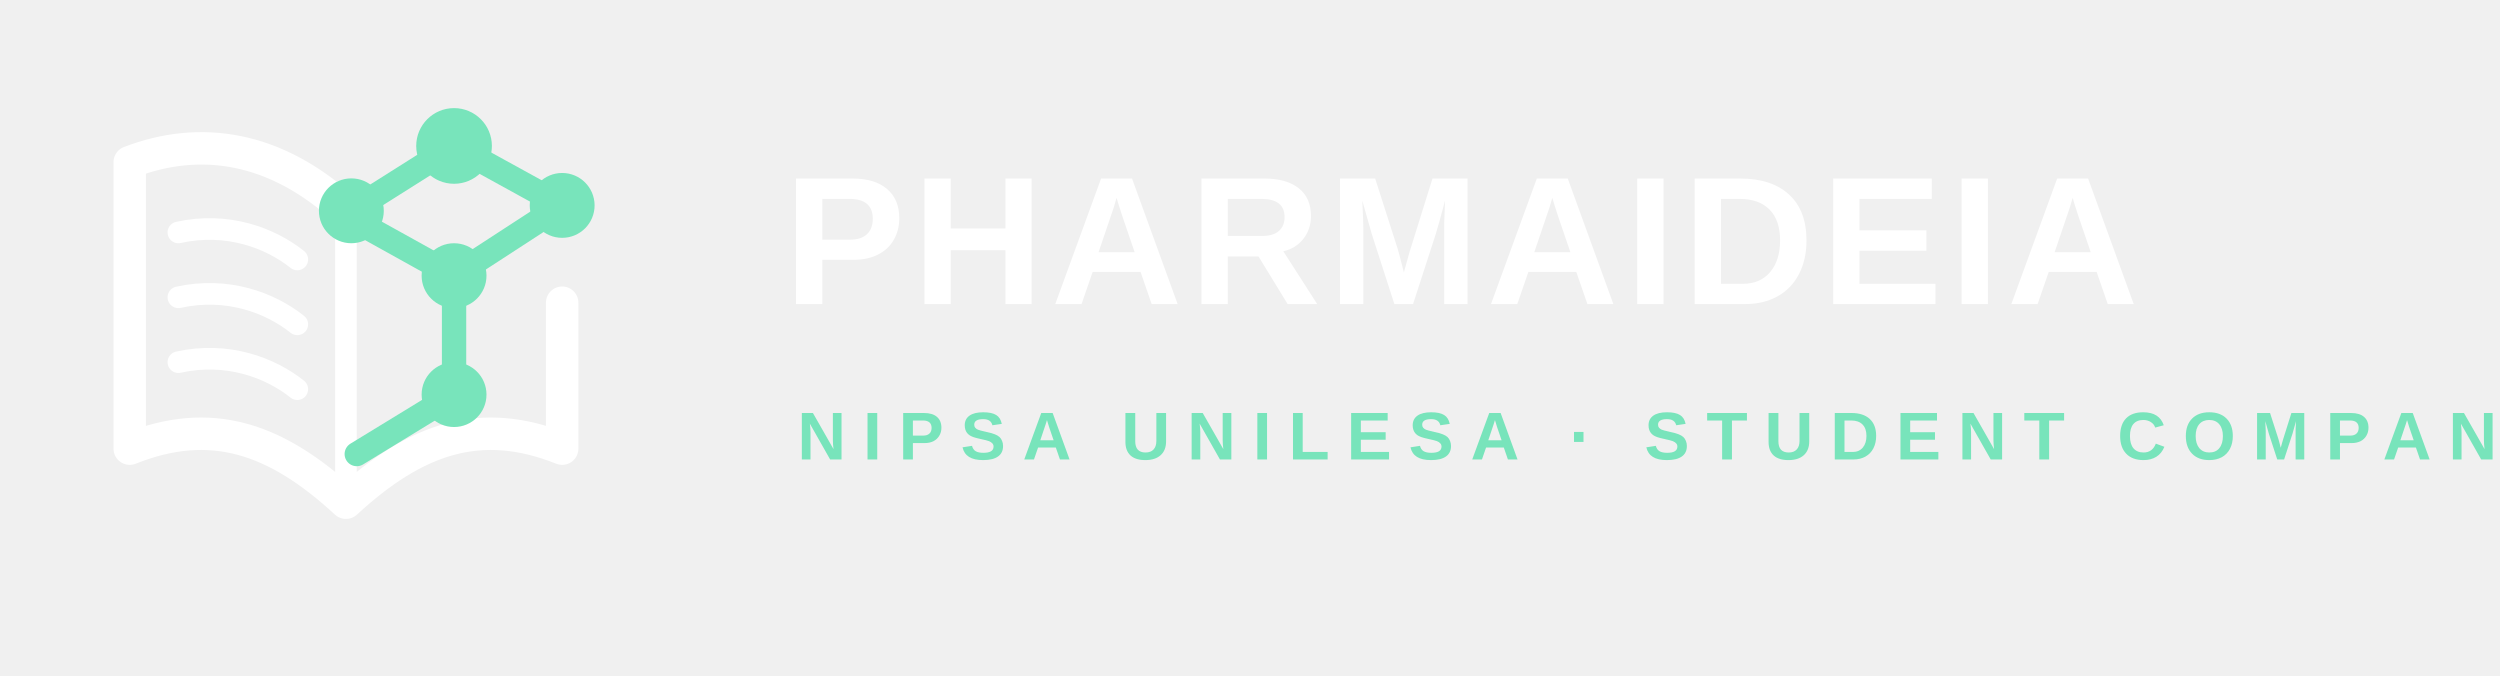
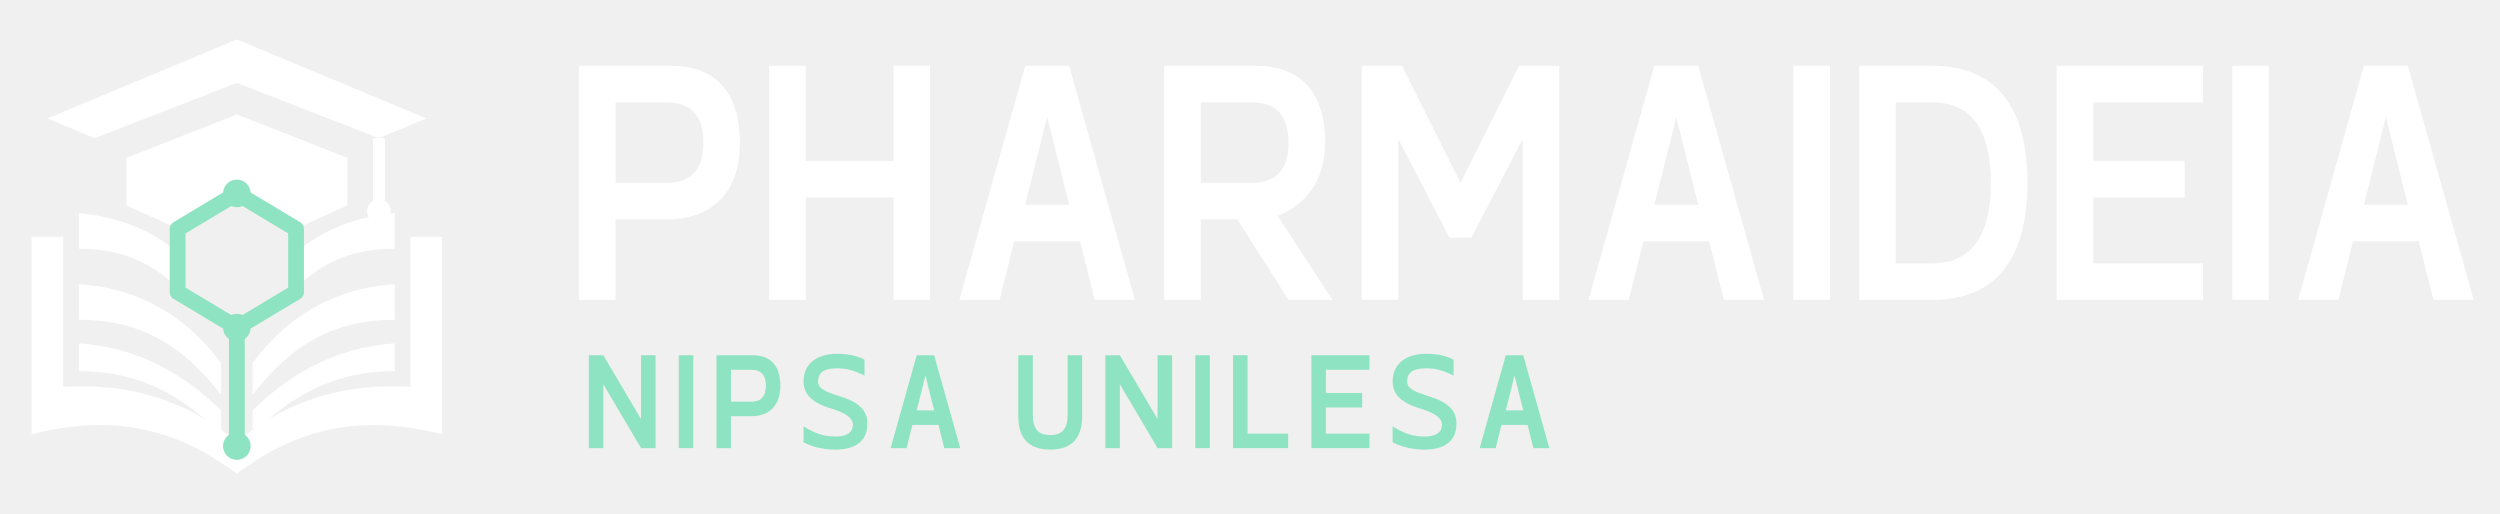
- <svg xmlns="http://www.w3.org/2000/svg" viewBox="0 0 370 100" role="img" aria-labelledby="brand-title">
-   <g transform="translate(0 -4) scale(.8)">
-     <g fill="none" stroke-linecap="round" stroke-linejoin="round">
-       <path d="M64 44C51 32 37 30 24 35V88C39 82 51 86 64 98C77 86 89 82 104 88V61" stroke="#ffffff" stroke-width="6" />
-       <path d="M64 47V98M33 48C42 46 50 49 55 53M33 60C42 58 50 61 55 65M33 72C42 70 50 73 55 77" stroke="#ffffff" stroke-width="4" />
-       <path d="M65 44L84 32L104 43L84 56V78L66 89M84 56L66 46" stroke="#78e4bb" stroke-width="4.5" />
-       <g fill="#78e4bb" stroke="#78e4bb" stroke-width="2">
-         <circle cx="65" cy="44" r="5" />
-         <circle cx="84" cy="32" r="6" />
-         <circle cx="104" cy="43" r="5" />
-         <circle cx="84" cy="56" r="5" />
-         <circle cx="84" cy="78" r="5" />
+ <svg xmlns="http://www.w3.org/2000/svg" width="760" height="156" viewBox="0 0 760 156" role="img">
+   <g transform="translate(0 0) scale(1)">
+     <g transform="translate(0 6) scale(0.6)">
+       <g transform="translate(0 -6)">
+         <path d="M16 116H32V192C64 190 94 198 120 220C146 198 176 190 208 192V116H224V216C184 206 152 212 120 236C88 212 56 206 16 216Z" fill="#fff" />
+         <path d="M40 104C60 106 76 112 90 124V142C76 128 60 122 40 122Z" fill="#fff" />
+         <path d="M40 140C72 142 96 158 112 180V196C92 170 70 158 40 158ZM40 170C72 172 96 188 112 204V216C92 196 70 184 40 184Z" fill="#fff" />
+         <g transform="translate(240 0) scale(-1 1)">
+           <path d="M40 104C60 106 76 112 90 124V142C76 128 60 122 40 122Z" fill="#fff" />
+           <path d="M40 140C72 142 96 158 112 180V196C92 170 70 158 40 158ZM40 170C72 172 96 188 112 204V216C92 196 70 184 40 184Z" fill="#fff" />
+         </g>
+         <path d="M120 16L216 56L192 66L120 38L48 66L24 56Z" fill="#fff" />
+         <path d="M64 76L120 54L176 76V100L154 110L120 92L86 110L64 100Z" fill="#fff" />
+         <path d="M120 94L150 112V144L120 162L90 144V112ZM120 162V222" fill="none" stroke="#8ee3c2" stroke-width="8" stroke-linejoin="round" />
+         <circle cx="120" cy="94" r="7" fill="#8ee3c2" />
+         <circle cx="120" cy="162" r="7" fill="#8ee3c2" />
+         <circle cx="120" cy="222" r="7" fill="#8ee3c2" />
+         <path d="M192 66V98" fill="none" stroke="#fff" stroke-width="6" />
+         <circle cx="192" cy="103" r="6" fill="#fff" />
      </g>
    </g>
+     <g transform="translate(176 20) scale(1.111969)" fill="#fff">
+       <path transform="translate(0 0)" d="M0 64V0H25C38 0 44 8 44 21C44 34 37 42 24 42H10V64ZM10 10V32H24C31 32 34 28 34 21C34 14 31 10 24 10Z" fill-rule="evenodd" />
+       <path transform="translate(52 0)" d="M0 0H10V26H34V0H44V64H34V36H10V64H0Z" fill-rule="evenodd" />
+       <path transform="translate(104 0)" d="M0 64L18 0H30L48 64H37L33 48H15L11 64ZM18 38H30L24 14Z" fill-rule="evenodd" />
+       <path transform="translate(160 0)" d="M0 64V0H25C38 0 44 8 44 21C44 31 39 38 31 41L46 64H34L20 42H10V64ZM10 10V32H24C31 32 34 28 34 21C34 14 31 10 24 10Z" fill-rule="evenodd" />
+       <path transform="translate(214 0)" d="M0 64V0H11L27 32L43 0H54V64H44V20L30 47H24L10 20V64Z" fill-rule="evenodd" />
+       <path transform="translate(276 0)" d="M0 64L18 0H30L48 64H37L33 48H15L11 64ZM18 38H30L24 14Z" fill-rule="evenodd" />
+       <path transform="translate(332 0)" d="M0 0H10V64H0Z" fill-rule="evenodd" />
+       <path transform="translate(350 0)" d="M0 0H20C38 0 46 12 46 32C46 52 38 64 20 64H0ZM10 10V54H20C31 54 36 46 36 32C36 18 31 10 20 10Z" fill-rule="evenodd" />
+       <path transform="translate(404 0)" d="M0 0H40V10H10V26H35V36H10V54H40V64H0Z" fill-rule="evenodd" />
+       <path transform="translate(452 0)" d="M0 0H10V64H0Z" fill-rule="evenodd" />
+       <path transform="translate(470 0)" d="M0 64L18 0H30L48 64H37L33 48H15L11 64ZM18 38H30L24 14Z" fill-rule="evenodd" />
+     </g>
+     <g transform="translate(179 108) scale(0.4410876)" fill="#8ee3c2">
+       <path transform="translate(0 0)" d="M0 64V0H10L36 44V0H46V64H36L10 20V64Z" fill-rule="evenodd" />
+       <path transform="translate(62 0)" d="M0 0H10V64H0Z" fill-rule="evenodd" />
+       <path transform="translate(88 0)" d="M0 64V0H25C38 0 44 8 44 21C44 34 37 42 24 42H10V64ZM10 10V32H24C31 32 34 28 34 21C34 14 31 10 24 10Z" fill-rule="evenodd" />
+       <path transform="translate(148 0)" d="M42 3V14C34 10 29 9 23 9C14 9 10 12 10 18C10 23 15 25 24 28C38 32 44 38 44 47C44 59 36 65 22 65C13 65 6 63 0 60V49C8 54 14 56 22 56C30 56 34 53 34 48C34 43 29 40 20 37C6 33 0 27 0 18C0 6 9 -1 23 -1C30 -1 36 0 42 3Z" fill-rule="evenodd" />
+       <path transform="translate(208 0)" d="M0 64L18 0H30L48 64H37L33 48H15L11 64ZM18 38H30L24 14Z" fill-rule="evenodd" />
+       <path transform="translate(296 0)" d="M0 0H10V41C10 51 14 55 22 55C30 55 34 51 34 41V0H44V42C44 58 36 65 22 65C8 65 0 58 0 42Z" fill-rule="evenodd" />
+       <path transform="translate(356 0)" d="M0 64V0H10L36 44V0H46V64H36L10 20V64Z" fill-rule="evenodd" />
+       <path transform="translate(418 0)" d="M0 0H10V64H0Z" fill-rule="evenodd" />
+       <path transform="translate(444 0)" d="M0 0H10V54H38V64H0Z" fill-rule="evenodd" />
+       <path transform="translate(498 0)" d="M0 0H40V10H10V26H35V36H10V54H40V64H0Z" fill-rule="evenodd" />
+       <path transform="translate(554 0)" d="M42 3V14C34 10 29 9 23 9C14 9 10 12 10 18C10 23 15 25 24 28C38 32 44 38 44 47C44 59 36 65 22 65C13 65 6 63 0 60V49C8 54 14 56 22 56C30 56 34 53 34 48C34 43 29 40 20 37C6 33 0 27 0 18C0 6 9 -1 23 -1C30 -1 36 0 42 3Z" fill-rule="evenodd" />
+       <path transform="translate(614 0)" d="M0 64L18 0H30L48 64H37L33 48H15L11 64ZM18 38H30L24 14Z" fill-rule="evenodd" />
+     </g>
  </g>
-   <text x="116" y="45" fill="#ffffff" font-family="Arial, sans-serif" font-size="27" font-weight="700" letter-spacing="1">PHARMAIDEIA</text>
-   <text x="118" y="68" fill="#78e4bb" font-family="Arial, sans-serif" font-size="10" font-weight="600" letter-spacing="2.5">NIPSA UNILESA · STUDENT COMPANION</text>
</svg>
